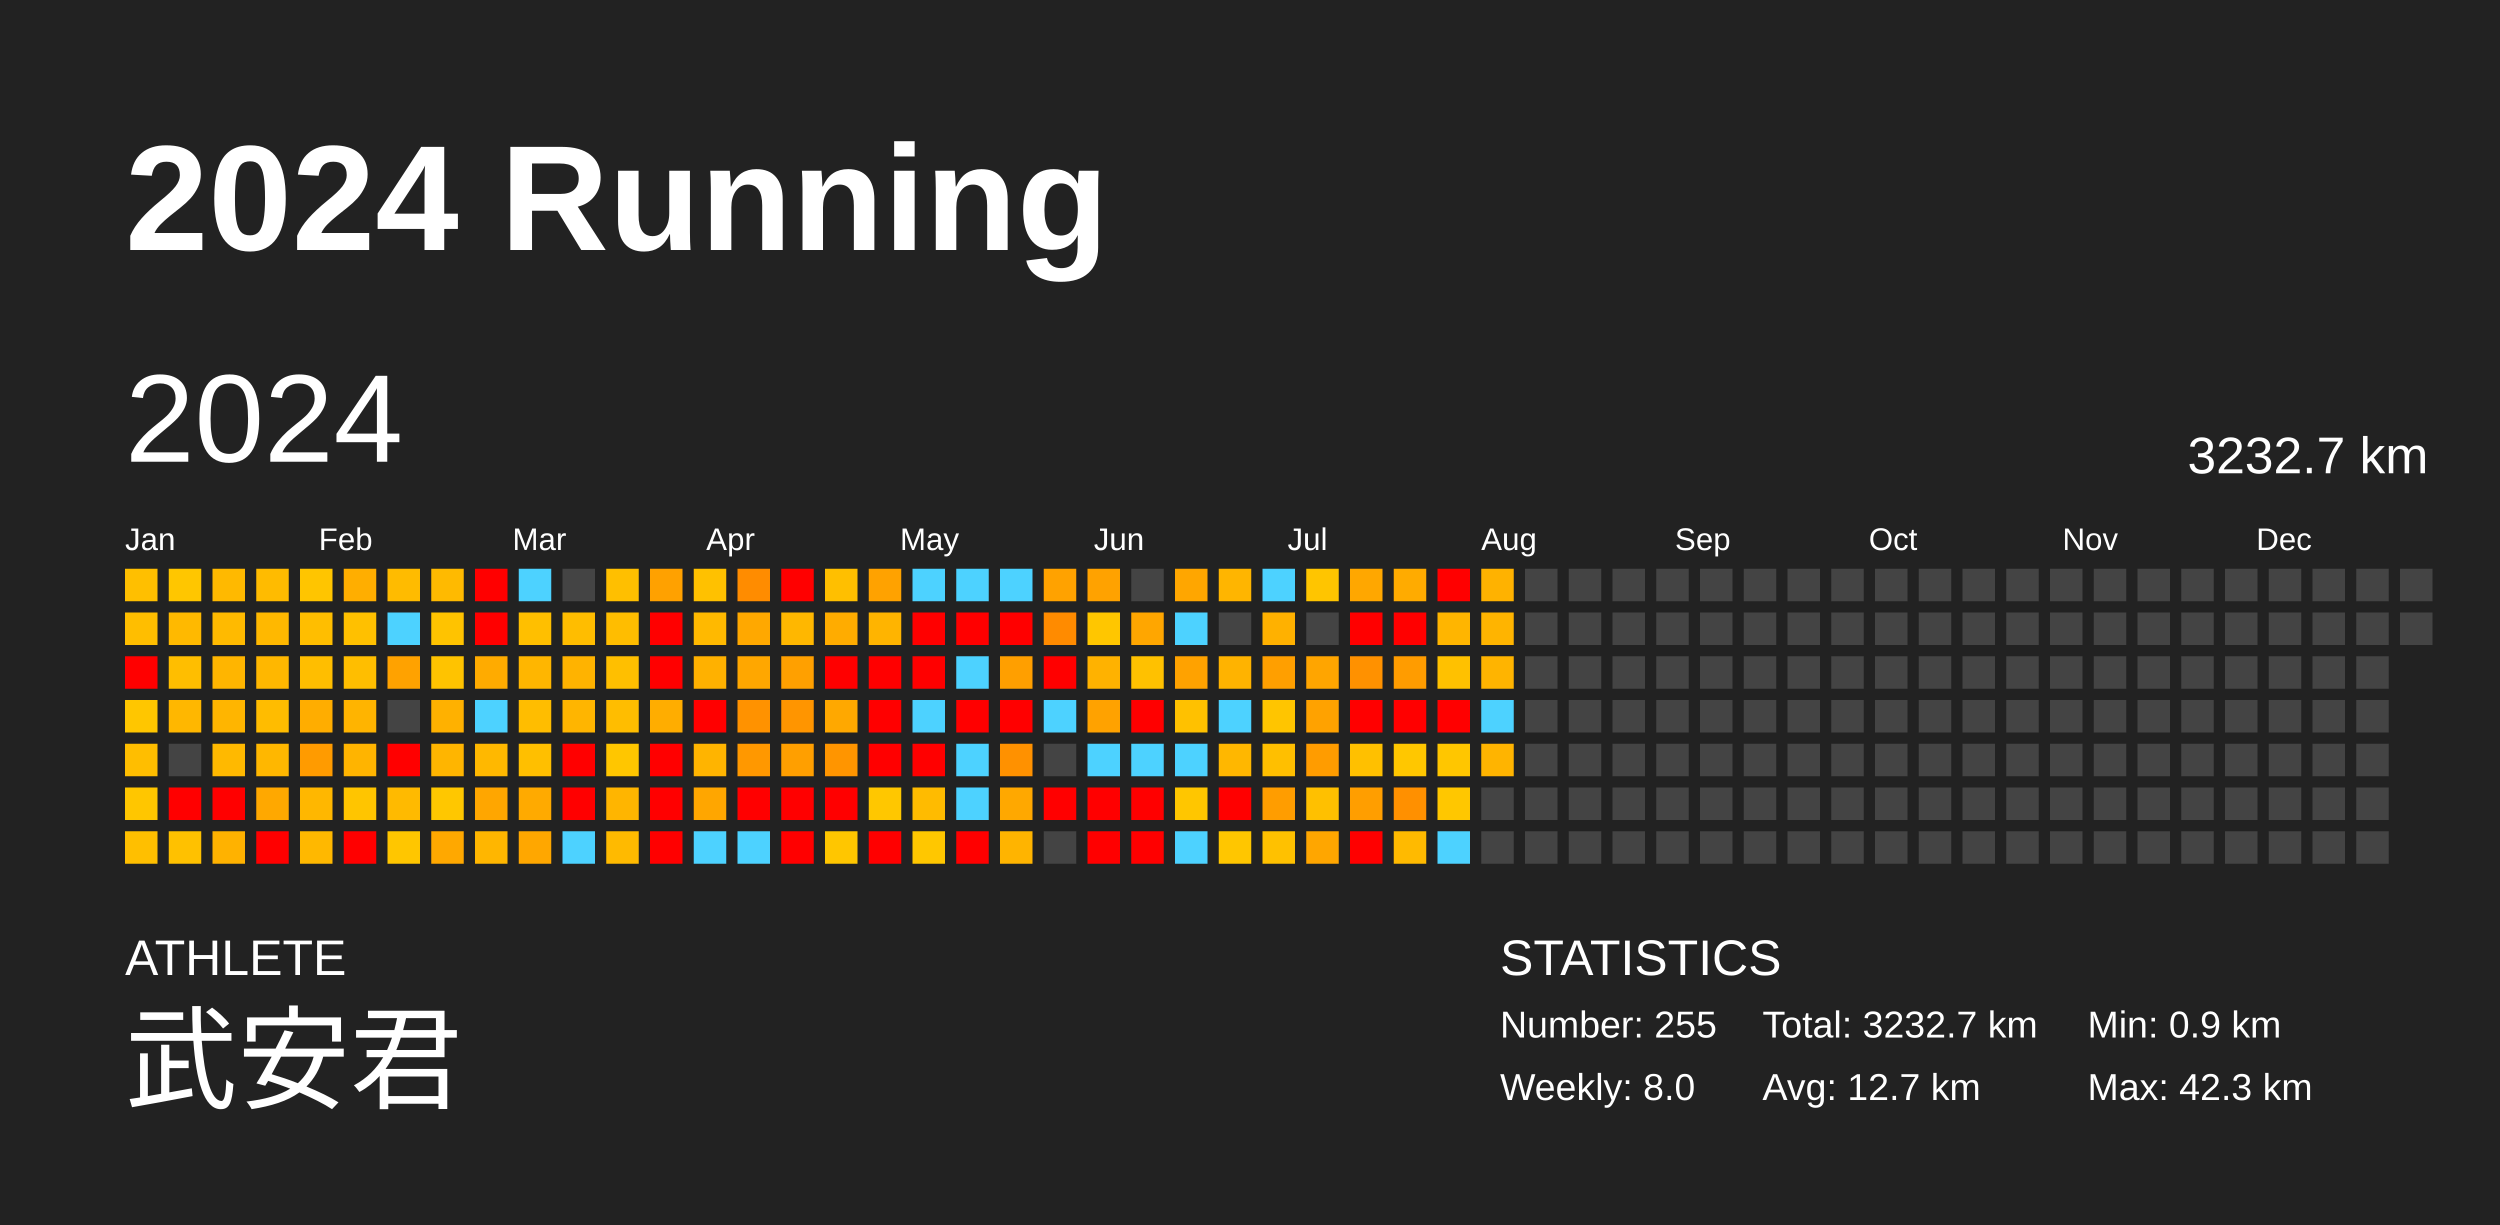
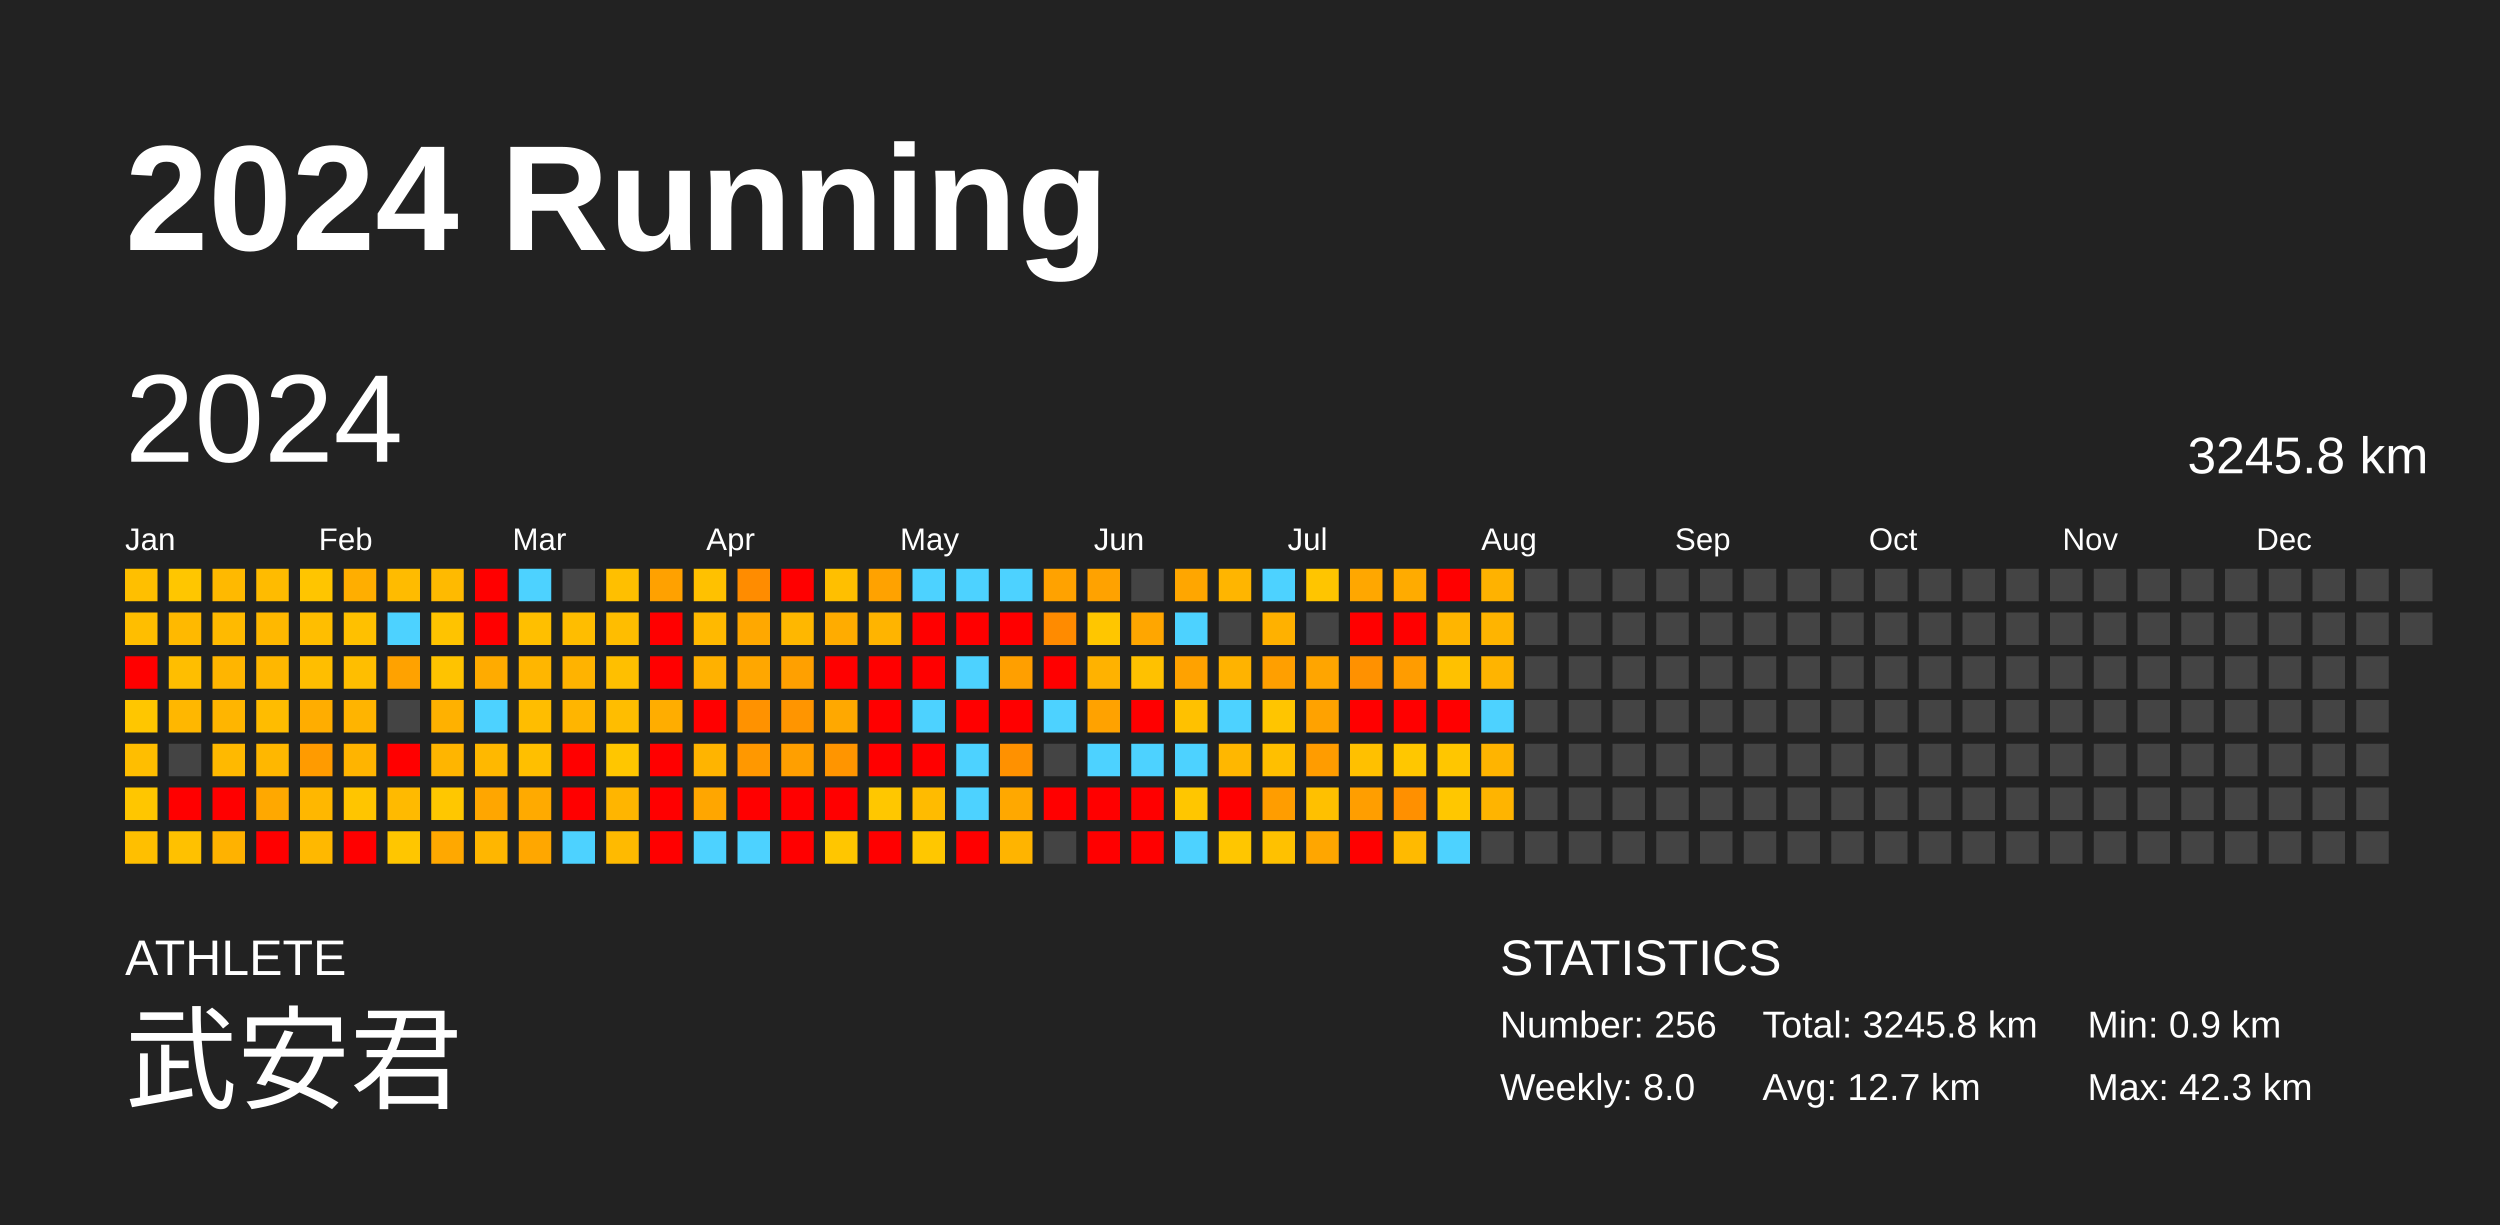
<svg xmlns="http://www.w3.org/2000/svg" baseProfile="full" height="98mm" version="1.1" viewBox="0,0,200,98" width="200mm">
  <defs />
  <rect fill="#222222" height="98" width="200" x="0" y="0" />
  <text fill="#FFFFFF" style="font-size:12px; font-family:Arial; font-weight:bold;" x="10" y="20">2024 Running</text>
  <text fill="#FFFFFF" style="font-size:4px; font-family:Arial" x="10" y="78">ATHLETE</text>
  <text fill="#FFFFFF" style="font-size:9px; font-family:Arial" x="10" y="88">武安君</text>
  <text fill="#FFFFFF" style="font-size:4px; font-family:Arial" x="120" y="78">STATISTICS</text>
-   <text fill="#FFFFFF" style="font-size:3px; font-family:Arial" x="120" y="83">Number: 255</text>
+   <text fill="#FFFFFF" style="font-size:3px; font-family:Arial" x="120" y="83">Number: 256</text>
  <text fill="#FFFFFF" style="font-size:3px; font-family:Arial" x="120" y="88">Weekly: 8.0</text>
-   <text fill="#FFFFFF" style="font-size:3px; font-family:Arial" x="141" y="83">Total: 3232.7 km</text>
+   <text fill="#FFFFFF" style="font-size:3px; font-family:Arial" x="141" y="83">Total: 3245.8 km</text>
  <text fill="#FFFFFF" style="font-size:3px; font-family:Arial" x="141" y="88">Avg: 12.7 km</text>
  <text fill="#FFFFFF" style="font-size:3px; font-family:Arial" x="167" y="83">Min: 0.9 km</text>
  <text fill="#FFFFFF" style="font-size:3px; font-family:Arial" x="167" y="88">Max: 42.3 km</text>
  <text dominant-baseline="hanging" fill="#FFFFFF" style="font-size:10.0px; font-family:Arial;" x="10" y="30">2024</text>
-   <text dominant-baseline="hanging" fill="#FFFFFF" style="font-size:4.125px; font-family:Arial;" x="175" y="35">3232.7 km</text>
+   <text dominant-baseline="hanging" fill="#FFFFFF" style="font-size:4.125px; font-family:Arial;" x="175" y="35">3245.8 km</text>
  <text fill="#FFFFFF" style="font-size:2.5px; font-family:Arial" x="10.0" y="44">Jan</text>
  <text fill="#FFFFFF" style="font-size:2.5px; font-family:Arial" x="25.5" y="44">Feb</text>
  <text fill="#FFFFFF" style="font-size:2.5px; font-family:Arial" x="41.0" y="44">Mar</text>
  <text fill="#FFFFFF" style="font-size:2.5px; font-family:Arial" x="56.5" y="44">Apr</text>
  <text fill="#FFFFFF" style="font-size:2.5px; font-family:Arial" x="72.0" y="44">May</text>
  <text fill="#FFFFFF" style="font-size:2.5px; font-family:Arial" x="87.5" y="44">Jun</text>
  <text fill="#FFFFFF" style="font-size:2.5px; font-family:Arial" x="103.0" y="44">Jul</text>
  <text fill="#FFFFFF" style="font-size:2.5px; font-family:Arial" x="118.5" y="44">Aug</text>
  <text fill="#FFFFFF" style="font-size:2.5px; font-family:Arial" x="134.0" y="44">Sep</text>
  <text fill="#FFFFFF" style="font-size:2.5px; font-family:Arial" x="149.5" y="44">Oct</text>
  <text fill="#FFFFFF" style="font-size:2.5px; font-family:Arial" x="165.0" y="44">Nov</text>
  <text fill="#FFFFFF" style="font-size:2.5px; font-family:Arial" x="180.5" y="44">Dec</text>
  <rect fill="#ffbf00" height="2.6" width="2.6" x="10.0" y="45.5" />
  <rect fill="#ffbe00" height="2.6" width="2.6" x="10.0" y="49.0" />
  <rect fill="red" height="2.6" width="2.6" x="10.0" y="52.5" />
  <rect fill="#ffc600" height="2.6" width="2.6" x="10.0" y="56.0" />
  <rect fill="#ffbe00" height="2.6" width="2.6" x="10.0" y="59.5" />
  <rect fill="#ffc600" height="2.6" width="2.6" x="10.0" y="63.0" />
  <rect fill="#ffbf00" height="2.6" width="2.6" x="10.0" y="66.5" />
  <rect fill="#ffc600" height="2.6" width="2.6" x="13.5" y="45.5" />
  <rect fill="#ffb900" height="2.6" width="2.6" x="13.5" y="49.0" />
  <rect fill="#ffbe00" height="2.6" width="2.6" x="13.5" y="52.5" />
  <rect fill="#ffb700" height="2.6" width="2.6" x="13.5" y="56.0" />
  <rect fill="#444444" height="2.6" width="2.6" x="13.5" y="59.5" />
  <rect fill="red" height="2.6" width="2.6" x="13.5" y="63.0" />
  <rect fill="#ffc100" height="2.6" width="2.6" x="13.5" y="66.5" />
  <rect fill="#ffb900" height="2.6" width="2.6" x="17.0" y="45.5" />
  <rect fill="#ffba00" height="2.6" width="2.6" x="17.0" y="49.0" />
  <rect fill="#ffb500" height="2.6" width="2.6" x="17.0" y="52.5" />
  <rect fill="#ffb500" height="2.6" width="2.6" x="17.0" y="56.0" />
  <rect fill="#ffb900" height="2.6" width="2.6" x="17.0" y="59.5" />
  <rect fill="red" height="2.6" width="2.6" x="17.0" y="63.0" />
  <rect fill="#ffb200" height="2.6" width="2.6" x="17.0" y="66.5" />
  <rect fill="#ffbb00" height="2.6" width="2.6" x="20.5" y="45.5" />
  <rect fill="#ffb800" height="2.6" width="2.6" x="20.5" y="49.0" />
  <rect fill="#ffb700" height="2.6" width="2.6" x="20.5" y="52.5" />
  <rect fill="#ffbc00" height="2.6" width="2.6" x="20.5" y="56.0" />
  <rect fill="#ffb700" height="2.6" width="2.6" x="20.5" y="59.5" />
  <rect fill="#ffa800" height="2.6" width="2.6" x="20.5" y="63.0" />
  <rect fill="red" height="2.6" width="2.6" x="20.5" y="66.5" />
  <rect fill="#ffc500" height="2.6" width="2.6" x="24.0" y="45.5" />
  <rect fill="#ffbe00" height="2.6" width="2.6" x="24.0" y="49.0" />
  <rect fill="#ffbe00" height="2.6" width="2.6" x="24.0" y="52.5" />
  <rect fill="#ffad00" height="2.6" width="2.6" x="24.0" y="56.0" />
  <rect fill="#ff9b00" height="2.6" width="2.6" x="24.0" y="59.5" />
  <rect fill="#ffb700" height="2.6" width="2.6" x="24.0" y="63.0" />
  <rect fill="#ffb800" height="2.6" width="2.6" x="24.0" y="66.5" />
  <rect fill="#ffae00" height="2.6" width="2.6" x="27.5" y="45.5" />
  <rect fill="#ffc000" height="2.6" width="2.6" x="27.5" y="49.0" />
  <rect fill="#ffbe00" height="2.6" width="2.6" x="27.5" y="52.5" />
  <rect fill="#ffb400" height="2.6" width="2.6" x="27.5" y="56.0" />
  <rect fill="#ffb400" height="2.6" width="2.6" x="27.5" y="59.5" />
  <rect fill="#ffc500" height="2.6" width="2.6" x="27.5" y="63.0" />
  <rect fill="red" height="2.6" width="2.6" x="27.5" y="66.5" />
  <rect fill="#ffbb00" height="2.6" width="2.6" x="31.0" y="45.5" />
  <rect fill="#4dd2ff" height="2.6" width="2.6" x="31.0" y="49.0" />
  <rect fill="#ffa200" height="2.6" width="2.6" x="31.0" y="52.5" />
  <rect fill="#444444" height="2.6" width="2.6" x="31.0" y="56.0" />
  <rect fill="red" height="2.6" width="2.6" x="31.0" y="59.5" />
  <rect fill="#ffba00" height="2.6" width="2.6" x="31.0" y="63.0" />
  <rect fill="#ffc600" height="2.6" width="2.6" x="31.0" y="66.5" />
  <rect fill="#ffba00" height="2.6" width="2.6" x="34.5" y="45.5" />
  <rect fill="#ffc300" height="2.6" width="2.6" x="34.5" y="49.0" />
  <rect fill="#ffc300" height="2.6" width="2.6" x="34.5" y="52.5" />
  <rect fill="#ffb100" height="2.6" width="2.6" x="34.5" y="56.0" />
  <rect fill="#ffb500" height="2.6" width="2.6" x="34.5" y="59.5" />
  <rect fill="#ffc700" height="2.6" width="2.6" x="34.5" y="63.0" />
  <rect fill="#ffa800" height="2.6" width="2.6" x="34.5" y="66.5" />
  <rect fill="red" height="2.6" width="2.6" x="38.0" y="45.5" />
  <rect fill="red" height="2.6" width="2.6" x="38.0" y="49.0" />
  <rect fill="#ffab00" height="2.6" width="2.6" x="38.0" y="52.5" />
  <rect fill="#4dd2ff" height="2.6" width="2.6" x="38.0" y="56.0" />
  <rect fill="#ffb800" height="2.6" width="2.6" x="38.0" y="59.5" />
  <rect fill="#ffa600" height="2.6" width="2.6" x="38.0" y="63.0" />
  <rect fill="#ffb600" height="2.6" width="2.6" x="38.0" y="66.5" />
  <rect fill="#4dd2ff" height="2.6" width="2.6" x="41.5" y="45.5" />
  <rect fill="#ffbf00" height="2.6" width="2.6" x="41.5" y="49.0" />
  <rect fill="#ffb600" height="2.6" width="2.6" x="41.5" y="52.5" />
  <rect fill="#ffbd00" height="2.6" width="2.6" x="41.5" y="56.0" />
  <rect fill="#ffbf00" height="2.6" width="2.6" x="41.5" y="59.5" />
  <rect fill="#ffaa00" height="2.6" width="2.6" x="41.5" y="63.0" />
  <rect fill="#ffa700" height="2.6" width="2.6" x="41.5" y="66.5" />
  <rect fill="#444444" height="2.6" width="2.6" x="45.0" y="45.5" />
  <rect fill="#ffbd00" height="2.6" width="2.6" x="45.0" y="49.0" />
  <rect fill="#ffb300" height="2.6" width="2.6" x="45.0" y="52.5" />
  <rect fill="#ffb500" height="2.6" width="2.6" x="45.0" y="56.0" />
  <rect fill="red" height="2.6" width="2.6" x="45.0" y="59.5" />
  <rect fill="red" height="2.6" width="2.6" x="45.0" y="63.0" />
  <rect fill="#4dd2ff" height="2.6" width="2.6" x="45.0" y="66.5" />
  <rect fill="#ffbf00" height="2.6" width="2.6" x="48.5" y="45.5" />
  <rect fill="#ffbd00" height="2.6" width="2.6" x="48.5" y="49.0" />
  <rect fill="#ffbf00" height="2.6" width="2.6" x="48.5" y="52.5" />
  <rect fill="#ffbd00" height="2.6" width="2.6" x="48.5" y="56.0" />
  <rect fill="#ffc600" height="2.6" width="2.6" x="48.5" y="59.5" />
  <rect fill="#ffb500" height="2.6" width="2.6" x="48.5" y="63.0" />
  <rect fill="#ffba00" height="2.6" width="2.6" x="48.5" y="66.5" />
  <rect fill="#ffa100" height="2.6" width="2.6" x="52.0" y="45.5" />
  <rect fill="red" height="2.6" width="2.6" x="52.0" y="49.0" />
  <rect fill="red" height="2.6" width="2.6" x="52.0" y="52.5" />
  <rect fill="#ffad00" height="2.6" width="2.6" x="52.0" y="56.0" />
  <rect fill="red" height="2.6" width="2.6" x="52.0" y="59.5" />
  <rect fill="red" height="2.6" width="2.6" x="52.0" y="63.0" />
  <rect fill="red" height="2.6" width="2.6" x="52.0" y="66.5" />
  <rect fill="#ffc100" height="2.6" width="2.6" x="55.5" y="45.5" />
  <rect fill="#ffb900" height="2.6" width="2.6" x="55.5" y="49.0" />
  <rect fill="#ffb100" height="2.6" width="2.6" x="55.5" y="52.5" />
  <rect fill="red" height="2.6" width="2.6" x="55.5" y="56.0" />
  <rect fill="#ffb400" height="2.6" width="2.6" x="55.5" y="59.5" />
  <rect fill="#ffa600" height="2.6" width="2.6" x="55.5" y="63.0" />
  <rect fill="#4dd2ff" height="2.6" width="2.6" x="55.5" y="66.5" />
  <rect fill="#ff8c00" height="2.6" width="2.6" x="59.0" y="45.5" />
  <rect fill="#ffa800" height="2.6" width="2.6" x="59.0" y="49.0" />
  <rect fill="#ffa700" height="2.6" width="2.6" x="59.0" y="52.5" />
  <rect fill="#ff9200" height="2.6" width="2.6" x="59.0" y="56.0" />
  <rect fill="#ff9800" height="2.6" width="2.6" x="59.0" y="59.5" />
  <rect fill="red" height="2.6" width="2.6" x="59.0" y="63.0" />
  <rect fill="#4dd2ff" height="2.6" width="2.6" x="59.0" y="66.5" />
  <rect fill="red" height="2.6" width="2.6" x="62.5" y="45.5" />
  <rect fill="#ffb700" height="2.6" width="2.6" x="62.5" y="49.0" />
  <rect fill="#ffa000" height="2.6" width="2.6" x="62.5" y="52.5" />
  <rect fill="#ff9500" height="2.6" width="2.6" x="62.5" y="56.0" />
  <rect fill="#ff9f00" height="2.6" width="2.6" x="62.5" y="59.5" />
  <rect fill="red" height="2.6" width="2.6" x="62.5" y="63.0" />
  <rect fill="red" height="2.6" width="2.6" x="62.5" y="66.5" />
  <rect fill="#ffbf00" height="2.6" width="2.6" x="66.0" y="45.5" />
  <rect fill="#ffac00" height="2.6" width="2.6" x="66.0" y="49.0" />
  <rect fill="red" height="2.6" width="2.6" x="66.0" y="52.5" />
  <rect fill="#ffa800" height="2.6" width="2.6" x="66.0" y="56.0" />
  <rect fill="#ff9500" height="2.6" width="2.6" x="66.0" y="59.5" />
  <rect fill="red" height="2.6" width="2.6" x="66.0" y="63.0" />
  <rect fill="#ffc600" height="2.6" width="2.6" x="66.0" y="66.5" />
  <rect fill="#ffa200" height="2.6" width="2.6" x="69.5" y="45.5" />
  <rect fill="#ffb400" height="2.6" width="2.6" x="69.5" y="49.0" />
  <rect fill="red" height="2.6" width="2.6" x="69.5" y="52.5" />
  <rect fill="red" height="2.6" width="2.6" x="69.5" y="56.0" />
  <rect fill="red" height="2.6" width="2.6" x="69.5" y="59.5" />
  <rect fill="#ffc700" height="2.6" width="2.6" x="69.5" y="63.0" />
  <rect fill="red" height="2.6" width="2.6" x="69.5" y="66.5" />
  <rect fill="#4dd2ff" height="2.6" width="2.6" x="73.0" y="45.5" />
  <rect fill="red" height="2.6" width="2.6" x="73.0" y="49.0" />
  <rect fill="red" height="2.6" width="2.6" x="73.0" y="52.5" />
  <rect fill="#4dd2ff" height="2.6" width="2.6" x="73.0" y="56.0" />
  <rect fill="red" height="2.6" width="2.6" x="73.0" y="59.5" />
  <rect fill="#ffbb00" height="2.6" width="2.6" x="73.0" y="63.0" />
  <rect fill="#ffc700" height="2.6" width="2.6" x="73.0" y="66.5" />
  <rect fill="#4dd2ff" height="2.6" width="2.6" x="76.5" y="45.5" />
  <rect fill="red" height="2.6" width="2.6" x="76.5" y="49.0" />
  <rect fill="#4dd2ff" height="2.6" width="2.6" x="76.5" y="52.5" />
  <rect fill="red" height="2.6" width="2.6" x="76.5" y="56.0" />
  <rect fill="#4dd2ff" height="2.6" width="2.6" x="76.5" y="59.5" />
  <rect fill="#4dd2ff" height="2.6" width="2.6" x="76.5" y="63.0" />
  <rect fill="red" height="2.6" width="2.6" x="76.5" y="66.5" />
  <rect fill="#4dd2ff" height="2.6" width="2.6" x="80.0" y="45.5" />
  <rect fill="red" height="2.6" width="2.6" x="80.0" y="49.0" />
  <rect fill="#ff9f00" height="2.6" width="2.6" x="80.0" y="52.5" />
  <rect fill="red" height="2.6" width="2.6" x="80.0" y="56.0" />
  <rect fill="#ff9100" height="2.6" width="2.6" x="80.0" y="59.5" />
  <rect fill="#ffa800" height="2.6" width="2.6" x="80.0" y="63.0" />
  <rect fill="#ffb400" height="2.6" width="2.6" x="80.0" y="66.5" />
  <rect fill="#ffa200" height="2.6" width="2.6" x="83.5" y="45.5" />
  <rect fill="#ff8b00" height="2.6" width="2.6" x="83.5" y="49.0" />
  <rect fill="red" height="2.6" width="2.6" x="83.5" y="52.5" />
  <rect fill="#4dd2ff" height="2.6" width="2.6" x="83.5" y="56.0" />
  <rect fill="#444444" height="2.6" width="2.6" x="83.5" y="59.5" />
  <rect fill="red" height="2.6" width="2.6" x="83.5" y="63.0" />
  <rect fill="#444444" height="2.6" width="2.6" x="83.5" y="66.5" />
  <rect fill="#ffa200" height="2.6" width="2.6" x="87.0" y="45.5" />
  <rect fill="#ffc600" height="2.6" width="2.6" x="87.0" y="49.0" />
  <rect fill="#ffb200" height="2.6" width="2.6" x="87.0" y="52.5" />
  <rect fill="#ffa200" height="2.6" width="2.6" x="87.0" y="56.0" />
  <rect fill="#4dd2ff" height="2.6" width="2.6" x="87.0" y="59.5" />
  <rect fill="red" height="2.6" width="2.6" x="87.0" y="63.0" />
  <rect fill="red" height="2.6" width="2.6" x="87.0" y="66.5" />
  <rect fill="#444444" height="2.6" width="2.6" x="90.5" y="45.5" />
  <rect fill="#ffa600" height="2.6" width="2.6" x="90.5" y="49.0" />
  <rect fill="#ffc100" height="2.6" width="2.6" x="90.5" y="52.5" />
  <rect fill="red" height="2.6" width="2.6" x="90.5" y="56.0" />
  <rect fill="#4dd2ff" height="2.6" width="2.6" x="90.5" y="59.5" />
  <rect fill="red" height="2.6" width="2.6" x="90.5" y="63.0" />
  <rect fill="red" height="2.6" width="2.6" x="90.5" y="66.5" />
  <rect fill="#ffa600" height="2.6" width="2.6" x="94.0" y="45.5" />
  <rect fill="#4dd2ff" height="2.6" width="2.6" x="94.0" y="49.0" />
  <rect fill="#ffa200" height="2.6" width="2.6" x="94.0" y="52.5" />
  <rect fill="#ffc100" height="2.6" width="2.6" x="94.0" y="56.0" />
  <rect fill="#4dd2ff" height="2.6" width="2.6" x="94.0" y="59.5" />
  <rect fill="#ffc600" height="2.6" width="2.6" x="94.0" y="63.0" />
  <rect fill="#4dd2ff" height="2.6" width="2.6" x="94.0" y="66.5" />
  <rect fill="#ffb500" height="2.6" width="2.6" x="97.5" y="45.5" />
  <rect fill="#444444" height="2.6" width="2.6" x="97.5" y="49.0" />
  <rect fill="#ffb300" height="2.6" width="2.6" x="97.5" y="52.5" />
  <rect fill="#4dd2ff" height="2.6" width="2.6" x="97.5" y="56.0" />
  <rect fill="#ffb700" height="2.6" width="2.6" x="97.5" y="59.5" />
  <rect fill="red" height="2.6" width="2.6" x="97.5" y="63.0" />
  <rect fill="#ffc600" height="2.6" width="2.6" x="97.5" y="66.5" />
  <rect fill="#4dd2ff" height="2.6" width="2.6" x="101.0" y="45.5" />
  <rect fill="#ffb100" height="2.6" width="2.6" x="101.0" y="49.0" />
  <rect fill="#ff9f00" height="2.6" width="2.6" x="101.0" y="52.5" />
  <rect fill="#ffc500" height="2.6" width="2.6" x="101.0" y="56.0" />
  <rect fill="#ffbf00" height="2.6" width="2.6" x="101.0" y="59.5" />
  <rect fill="#ff9d00" height="2.6" width="2.6" x="101.0" y="63.0" />
  <rect fill="#ffc100" height="2.6" width="2.6" x="101.0" y="66.5" />
  <rect fill="#ffc500" height="2.6" width="2.6" x="104.5" y="45.5" />
  <rect fill="#444444" height="2.6" width="2.6" x="104.5" y="49.0" />
  <rect fill="#ffa500" height="2.6" width="2.6" x="104.5" y="52.5" />
  <rect fill="#ffa200" height="2.6" width="2.6" x="104.5" y="56.0" />
  <rect fill="#ff9c00" height="2.6" width="2.6" x="104.5" y="59.5" />
  <rect fill="#ffc000" height="2.6" width="2.6" x="104.5" y="63.0" />
  <rect fill="#ffa600" height="2.6" width="2.6" x="104.5" y="66.5" />
  <rect fill="#ffa700" height="2.6" width="2.6" x="108.0" y="45.5" />
  <rect fill="red" height="2.6" width="2.6" x="108.0" y="49.0" />
  <rect fill="#ff9100" height="2.6" width="2.6" x="108.0" y="52.5" />
  <rect fill="red" height="2.6" width="2.6" x="108.0" y="56.0" />
  <rect fill="#ffc000" height="2.6" width="2.6" x="108.0" y="59.5" />
  <rect fill="#ff9e00" height="2.6" width="2.6" x="108.0" y="63.0" />
  <rect fill="red" height="2.6" width="2.6" x="108.0" y="66.5" />
  <rect fill="#ffab00" height="2.6" width="2.6" x="111.5" y="45.5" />
  <rect fill="red" height="2.6" width="2.6" x="111.5" y="49.0" />
  <rect fill="#ff9c00" height="2.6" width="2.6" x="111.5" y="52.5" />
  <rect fill="red" height="2.6" width="2.6" x="111.5" y="56.0" />
  <rect fill="#ffc700" height="2.6" width="2.6" x="111.5" y="59.5" />
  <rect fill="#ff9000" height="2.6" width="2.6" x="111.5" y="63.0" />
  <rect fill="#ffba00" height="2.6" width="2.6" x="111.5" y="66.5" />
  <rect fill="red" height="2.6" width="2.6" x="115.0" y="45.5" />
  <rect fill="#ffb500" height="2.6" width="2.6" x="115.0" y="49.0" />
  <rect fill="#ffc100" height="2.6" width="2.6" x="115.0" y="52.5" />
  <rect fill="red" height="2.6" width="2.6" x="115.0" y="56.0" />
  <rect fill="#ffc600" height="2.6" width="2.6" x="115.0" y="59.5" />
  <rect fill="#ffc700" height="2.6" width="2.6" x="115.0" y="63.0" />
  <rect fill="#4dd2ff" height="2.6" width="2.6" x="115.0" y="66.5" />
  <rect fill="#ffb200" height="2.6" width="2.6" x="118.5" y="45.5" />
  <rect fill="#ffb400" height="2.6" width="2.6" x="118.5" y="49.0" />
  <rect fill="#ffb400" height="2.6" width="2.6" x="118.5" y="52.5" />
  <rect fill="#4dd2ff" height="2.6" width="2.6" x="118.5" y="56.0" />
  <rect fill="#ffb400" height="2.6" width="2.6" x="118.5" y="59.5" />
-   <rect fill="#444444" height="2.6" width="2.6" x="118.5" y="63.0" />
+   <rect fill="#ffb400" height="2.6" width="2.6" x="118.5" y="63.0" />
  <rect fill="#444444" height="2.6" width="2.6" x="118.5" y="66.5" />
  <rect fill="#444444" height="2.6" width="2.6" x="122.0" y="45.5" />
  <rect fill="#444444" height="2.6" width="2.6" x="122.0" y="49.0" />
  <rect fill="#444444" height="2.6" width="2.6" x="122.0" y="52.5" />
  <rect fill="#444444" height="2.6" width="2.6" x="122.0" y="56.0" />
  <rect fill="#444444" height="2.6" width="2.6" x="122.0" y="59.5" />
  <rect fill="#444444" height="2.6" width="2.6" x="122.0" y="63.0" />
  <rect fill="#444444" height="2.6" width="2.6" x="122.0" y="66.5" />
  <rect fill="#444444" height="2.6" width="2.6" x="125.5" y="45.5" />
  <rect fill="#444444" height="2.6" width="2.6" x="125.5" y="49.0" />
  <rect fill="#444444" height="2.6" width="2.6" x="125.5" y="52.5" />
  <rect fill="#444444" height="2.6" width="2.6" x="125.5" y="56.0" />
  <rect fill="#444444" height="2.6" width="2.6" x="125.5" y="59.5" />
  <rect fill="#444444" height="2.6" width="2.6" x="125.5" y="63.0" />
  <rect fill="#444444" height="2.6" width="2.6" x="125.5" y="66.5" />
  <rect fill="#444444" height="2.6" width="2.6" x="129.0" y="45.5" />
  <rect fill="#444444" height="2.6" width="2.6" x="129.0" y="49.0" />
  <rect fill="#444444" height="2.6" width="2.6" x="129.0" y="52.5" />
  <rect fill="#444444" height="2.6" width="2.6" x="129.0" y="56.0" />
  <rect fill="#444444" height="2.6" width="2.6" x="129.0" y="59.5" />
  <rect fill="#444444" height="2.6" width="2.6" x="129.0" y="63.0" />
  <rect fill="#444444" height="2.6" width="2.6" x="129.0" y="66.5" />
  <rect fill="#444444" height="2.6" width="2.6" x="132.5" y="45.5" />
  <rect fill="#444444" height="2.6" width="2.6" x="132.5" y="49.0" />
  <rect fill="#444444" height="2.6" width="2.6" x="132.5" y="52.5" />
  <rect fill="#444444" height="2.6" width="2.6" x="132.5" y="56.0" />
  <rect fill="#444444" height="2.6" width="2.6" x="132.5" y="59.5" />
  <rect fill="#444444" height="2.6" width="2.6" x="132.5" y="63.0" />
  <rect fill="#444444" height="2.6" width="2.6" x="132.5" y="66.5" />
  <rect fill="#444444" height="2.6" width="2.6" x="136.0" y="45.5" />
  <rect fill="#444444" height="2.6" width="2.6" x="136.0" y="49.0" />
  <rect fill="#444444" height="2.6" width="2.6" x="136.0" y="52.5" />
  <rect fill="#444444" height="2.6" width="2.6" x="136.0" y="56.0" />
  <rect fill="#444444" height="2.6" width="2.6" x="136.0" y="59.5" />
  <rect fill="#444444" height="2.6" width="2.6" x="136.0" y="63.0" />
  <rect fill="#444444" height="2.6" width="2.6" x="136.0" y="66.5" />
  <rect fill="#444444" height="2.6" width="2.6" x="139.5" y="45.5" />
  <rect fill="#444444" height="2.6" width="2.6" x="139.5" y="49.0" />
  <rect fill="#444444" height="2.6" width="2.6" x="139.5" y="52.5" />
  <rect fill="#444444" height="2.6" width="2.6" x="139.5" y="56.0" />
  <rect fill="#444444" height="2.6" width="2.6" x="139.5" y="59.5" />
  <rect fill="#444444" height="2.6" width="2.6" x="139.5" y="63.0" />
  <rect fill="#444444" height="2.6" width="2.6" x="139.5" y="66.5" />
  <rect fill="#444444" height="2.6" width="2.6" x="143.0" y="45.5" />
  <rect fill="#444444" height="2.6" width="2.6" x="143.0" y="49.0" />
  <rect fill="#444444" height="2.6" width="2.6" x="143.0" y="52.5" />
  <rect fill="#444444" height="2.6" width="2.6" x="143.0" y="56.0" />
  <rect fill="#444444" height="2.6" width="2.6" x="143.0" y="59.5" />
  <rect fill="#444444" height="2.6" width="2.6" x="143.0" y="63.0" />
  <rect fill="#444444" height="2.6" width="2.6" x="143.0" y="66.5" />
  <rect fill="#444444" height="2.6" width="2.6" x="146.5" y="45.5" />
  <rect fill="#444444" height="2.6" width="2.6" x="146.5" y="49.0" />
  <rect fill="#444444" height="2.6" width="2.6" x="146.5" y="52.5" />
  <rect fill="#444444" height="2.6" width="2.6" x="146.5" y="56.0" />
  <rect fill="#444444" height="2.6" width="2.6" x="146.5" y="59.5" />
  <rect fill="#444444" height="2.6" width="2.6" x="146.5" y="63.0" />
  <rect fill="#444444" height="2.6" width="2.6" x="146.5" y="66.5" />
  <rect fill="#444444" height="2.6" width="2.6" x="150.0" y="45.5" />
  <rect fill="#444444" height="2.6" width="2.6" x="150.0" y="49.0" />
  <rect fill="#444444" height="2.6" width="2.6" x="150.0" y="52.5" />
  <rect fill="#444444" height="2.6" width="2.6" x="150.0" y="56.0" />
  <rect fill="#444444" height="2.6" width="2.6" x="150.0" y="59.5" />
  <rect fill="#444444" height="2.6" width="2.6" x="150.0" y="63.0" />
  <rect fill="#444444" height="2.6" width="2.6" x="150.0" y="66.5" />
  <rect fill="#444444" height="2.6" width="2.6" x="153.5" y="45.5" />
  <rect fill="#444444" height="2.6" width="2.6" x="153.5" y="49.0" />
  <rect fill="#444444" height="2.6" width="2.6" x="153.5" y="52.5" />
  <rect fill="#444444" height="2.6" width="2.6" x="153.5" y="56.0" />
  <rect fill="#444444" height="2.6" width="2.6" x="153.5" y="59.5" />
  <rect fill="#444444" height="2.6" width="2.6" x="153.5" y="63.0" />
  <rect fill="#444444" height="2.6" width="2.6" x="153.5" y="66.5" />
  <rect fill="#444444" height="2.6" width="2.6" x="157.0" y="45.5" />
  <rect fill="#444444" height="2.6" width="2.6" x="157.0" y="49.0" />
  <rect fill="#444444" height="2.6" width="2.6" x="157.0" y="52.5" />
  <rect fill="#444444" height="2.6" width="2.6" x="157.0" y="56.0" />
  <rect fill="#444444" height="2.6" width="2.6" x="157.0" y="59.5" />
  <rect fill="#444444" height="2.6" width="2.6" x="157.0" y="63.0" />
  <rect fill="#444444" height="2.6" width="2.6" x="157.0" y="66.5" />
  <rect fill="#444444" height="2.6" width="2.6" x="160.5" y="45.5" />
  <rect fill="#444444" height="2.6" width="2.6" x="160.5" y="49.0" />
  <rect fill="#444444" height="2.6" width="2.6" x="160.5" y="52.5" />
  <rect fill="#444444" height="2.6" width="2.6" x="160.5" y="56.0" />
  <rect fill="#444444" height="2.6" width="2.6" x="160.5" y="59.5" />
  <rect fill="#444444" height="2.6" width="2.6" x="160.5" y="63.0" />
  <rect fill="#444444" height="2.6" width="2.6" x="160.5" y="66.5" />
  <rect fill="#444444" height="2.6" width="2.6" x="164.0" y="45.5" />
  <rect fill="#444444" height="2.6" width="2.6" x="164.0" y="49.0" />
  <rect fill="#444444" height="2.6" width="2.6" x="164.0" y="52.5" />
  <rect fill="#444444" height="2.6" width="2.6" x="164.0" y="56.0" />
  <rect fill="#444444" height="2.6" width="2.6" x="164.0" y="59.5" />
  <rect fill="#444444" height="2.6" width="2.6" x="164.0" y="63.0" />
  <rect fill="#444444" height="2.6" width="2.6" x="164.0" y="66.5" />
  <rect fill="#444444" height="2.6" width="2.6" x="167.5" y="45.5" />
  <rect fill="#444444" height="2.6" width="2.6" x="167.5" y="49.0" />
  <rect fill="#444444" height="2.6" width="2.6" x="167.5" y="52.5" />
  <rect fill="#444444" height="2.6" width="2.6" x="167.5" y="56.0" />
  <rect fill="#444444" height="2.6" width="2.6" x="167.5" y="59.5" />
  <rect fill="#444444" height="2.6" width="2.6" x="167.5" y="63.0" />
  <rect fill="#444444" height="2.6" width="2.6" x="167.5" y="66.5" />
  <rect fill="#444444" height="2.6" width="2.6" x="171.0" y="45.5" />
  <rect fill="#444444" height="2.6" width="2.6" x="171.0" y="49.0" />
  <rect fill="#444444" height="2.6" width="2.6" x="171.0" y="52.5" />
  <rect fill="#444444" height="2.6" width="2.6" x="171.0" y="56.0" />
  <rect fill="#444444" height="2.6" width="2.6" x="171.0" y="59.5" />
  <rect fill="#444444" height="2.6" width="2.6" x="171.0" y="63.0" />
  <rect fill="#444444" height="2.6" width="2.6" x="171.0" y="66.5" />
  <rect fill="#444444" height="2.6" width="2.6" x="174.5" y="45.5" />
  <rect fill="#444444" height="2.6" width="2.6" x="174.5" y="49.0" />
  <rect fill="#444444" height="2.6" width="2.6" x="174.5" y="52.5" />
  <rect fill="#444444" height="2.6" width="2.6" x="174.5" y="56.0" />
  <rect fill="#444444" height="2.6" width="2.6" x="174.5" y="59.5" />
  <rect fill="#444444" height="2.6" width="2.6" x="174.5" y="63.0" />
  <rect fill="#444444" height="2.6" width="2.6" x="174.5" y="66.5" />
  <rect fill="#444444" height="2.6" width="2.6" x="178.0" y="45.5" />
  <rect fill="#444444" height="2.6" width="2.6" x="178.0" y="49.0" />
  <rect fill="#444444" height="2.6" width="2.6" x="178.0" y="52.5" />
  <rect fill="#444444" height="2.6" width="2.6" x="178.0" y="56.0" />
  <rect fill="#444444" height="2.6" width="2.6" x="178.0" y="59.5" />
  <rect fill="#444444" height="2.6" width="2.6" x="178.0" y="63.0" />
  <rect fill="#444444" height="2.6" width="2.6" x="178.0" y="66.5" />
  <rect fill="#444444" height="2.6" width="2.6" x="181.5" y="45.5" />
  <rect fill="#444444" height="2.6" width="2.6" x="181.5" y="49.0" />
  <rect fill="#444444" height="2.6" width="2.6" x="181.5" y="52.5" />
  <rect fill="#444444" height="2.6" width="2.6" x="181.5" y="56.0" />
  <rect fill="#444444" height="2.6" width="2.6" x="181.5" y="59.5" />
  <rect fill="#444444" height="2.6" width="2.6" x="181.5" y="63.0" />
  <rect fill="#444444" height="2.6" width="2.6" x="181.5" y="66.5" />
  <rect fill="#444444" height="2.6" width="2.6" x="185.0" y="45.5" />
  <rect fill="#444444" height="2.6" width="2.6" x="185.0" y="49.0" />
  <rect fill="#444444" height="2.6" width="2.6" x="185.0" y="52.5" />
  <rect fill="#444444" height="2.6" width="2.6" x="185.0" y="56.0" />
  <rect fill="#444444" height="2.6" width="2.6" x="185.0" y="59.5" />
  <rect fill="#444444" height="2.6" width="2.6" x="185.0" y="63.0" />
  <rect fill="#444444" height="2.6" width="2.6" x="185.0" y="66.5" />
  <rect fill="#444444" height="2.6" width="2.6" x="188.5" y="45.5" />
  <rect fill="#444444" height="2.6" width="2.6" x="188.5" y="49.0" />
  <rect fill="#444444" height="2.6" width="2.6" x="188.5" y="52.5" />
  <rect fill="#444444" height="2.6" width="2.6" x="188.5" y="56.0" />
  <rect fill="#444444" height="2.6" width="2.6" x="188.5" y="59.5" />
  <rect fill="#444444" height="2.6" width="2.6" x="188.5" y="63.0" />
  <rect fill="#444444" height="2.6" width="2.6" x="188.5" y="66.5" />
  <rect fill="#444444" height="2.6" width="2.6" x="192.0" y="45.5" />
  <rect fill="#444444" height="2.6" width="2.6" x="192.0" y="49.0" />
</svg>
